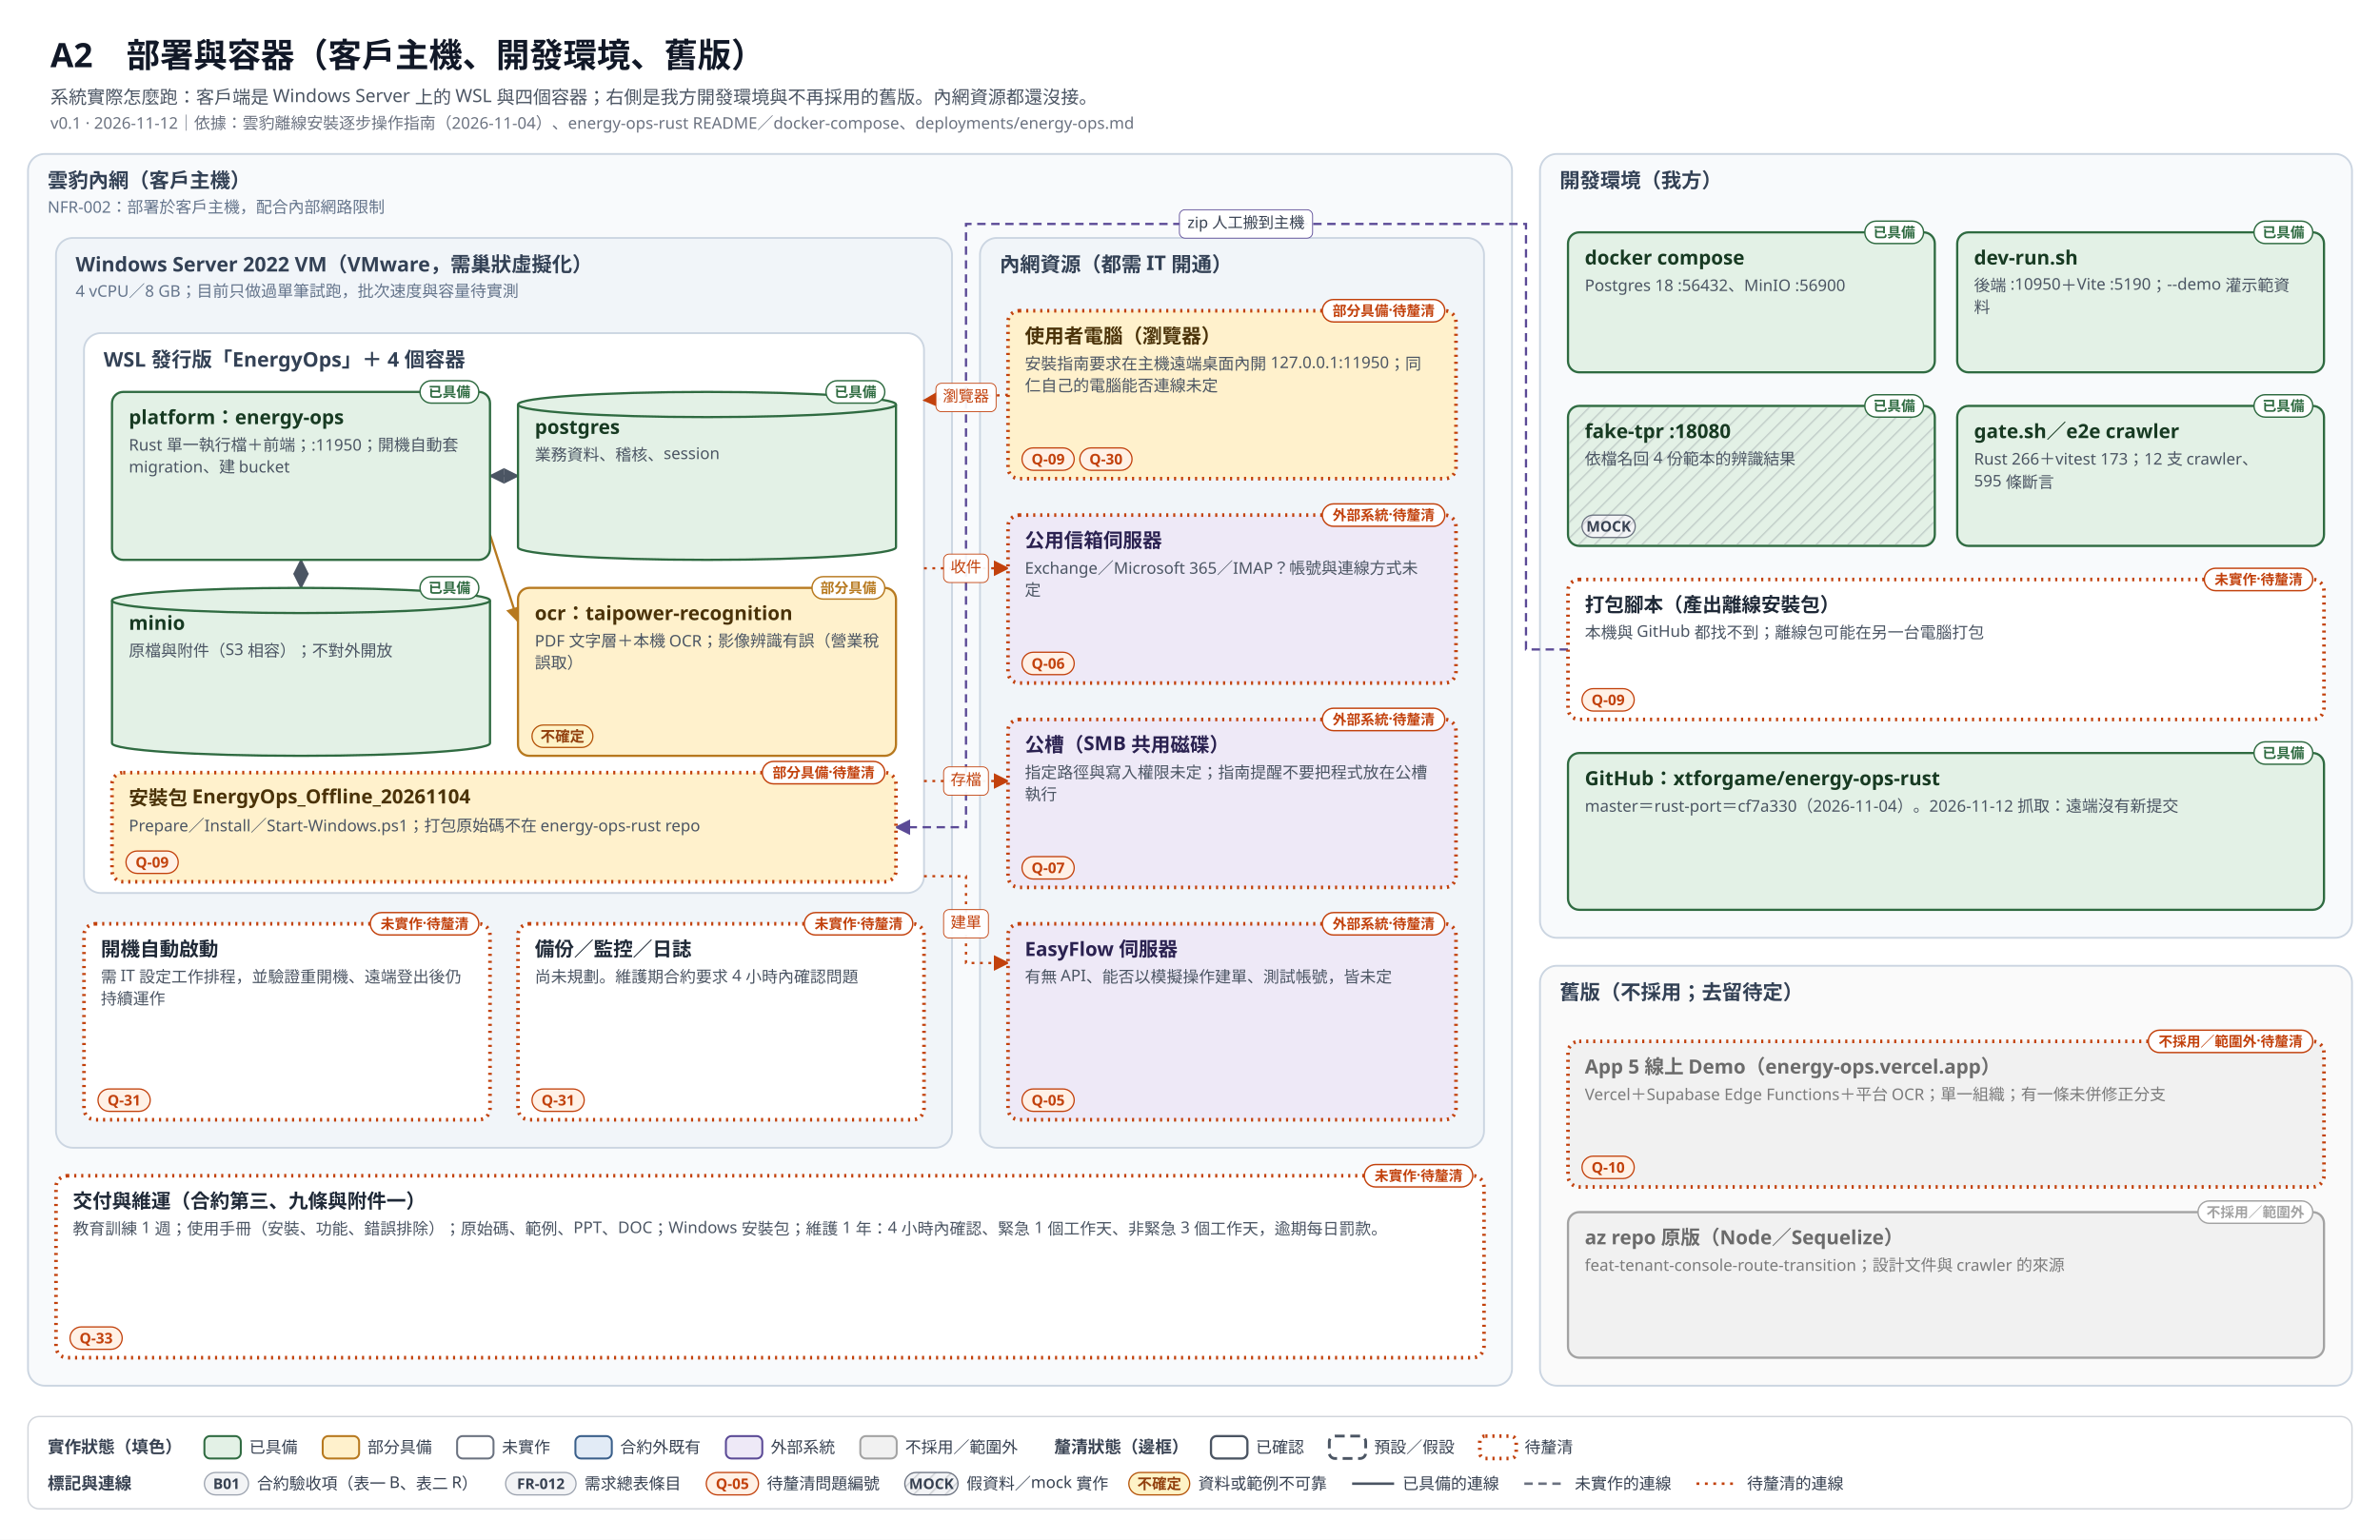
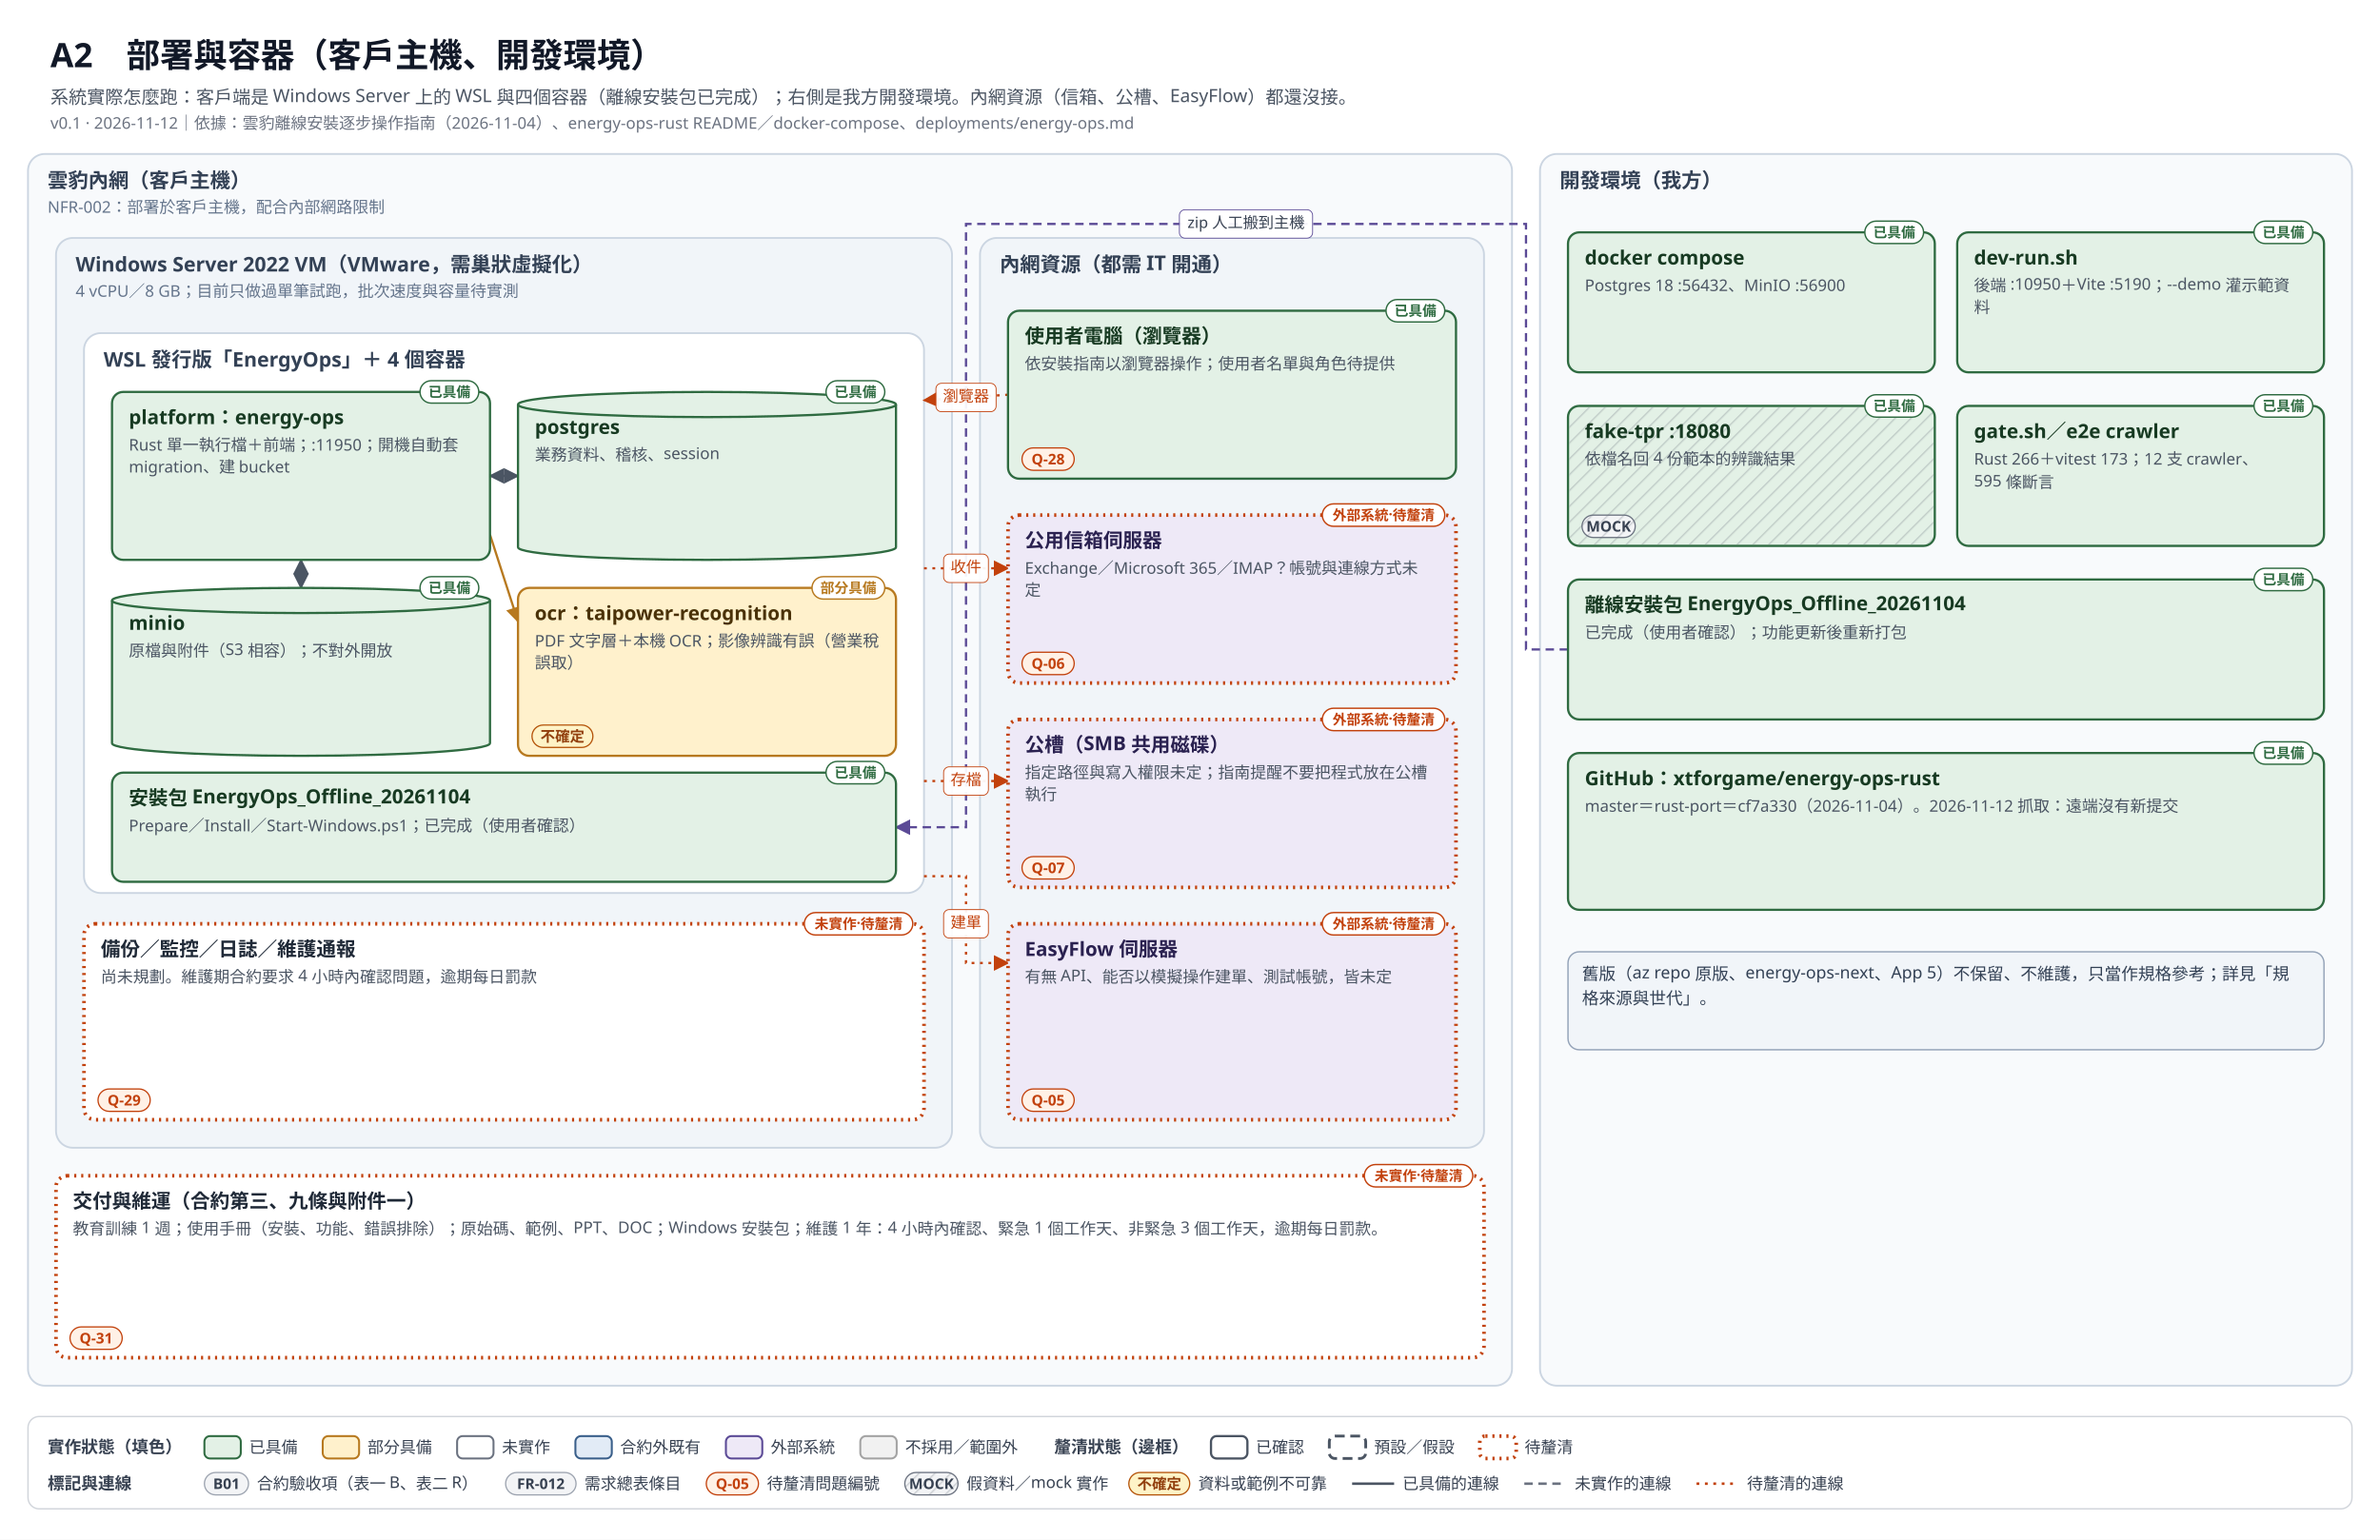
<svg xmlns="http://www.w3.org/2000/svg" width="1700" height="1100" viewBox="0 0 1700 1100" font-family="'PingFang TC','Noto Sans TC','Microsoft JhengHei','Heiti TC',sans-serif">
  <defs>
    <pattern id="hatch" width="8" height="8" patternUnits="userSpaceOnUse" patternTransform="rotate(45)">
      <line x1="0" y1="0" x2="0" y2="8" stroke="#6B7280" stroke-width="2" stroke-opacity="0.28" />
    </pattern>
    <marker id="ah-4B5563" viewBox="0 0 10 10" refX="9" refY="5" markerWidth="7" markerHeight="7" orient="auto-start-reverse">
      <path d="M0,0 L10,5 L0,10 z" fill="#4B5563" />
    </marker>
    <marker id="ah-B7791F" viewBox="0 0 10 10" refX="9" refY="5" markerWidth="7" markerHeight="7" orient="auto-start-reverse">
      <path d="M0,0 L10,5 L0,10 z" fill="#B7791F" />
    </marker>
    <marker id="ah-C2410C" viewBox="0 0 10 10" refX="9" refY="5" markerWidth="7" markerHeight="7" orient="auto-start-reverse">
      <path d="M0,0 L10,5 L0,10 z" fill="#C2410C" />
    </marker>
    <marker id="ah-5B4A96" viewBox="0 0 10 10" refX="9" refY="5" markerWidth="7" markerHeight="7" orient="auto-start-reverse">
      <path d="M0,0 L10,5 L0,10 z" fill="#5B4A96" />
    </marker>
  </defs>
  <rect x="0" y="0" width="1700" height="1100" fill="#FFFFFF" />
-   <text x="36" y="48" font-size="24" font-weight="700" fill="#111827">A2　部署與容器（客戶主機、開發環境、舊版）</text>
-   <text x="36" y="74" font-size="13" fill="#4B5563">系統實際怎麼跑：客戶端是 Windows Server 上的 WSL 與四個容器；右側是我方開發環境與不再採用的舊版。內網資源都還沒接。</text>
+   <text x="36" y="48" font-size="24" font-weight="700" fill="#111827">A2　部署與容器（客戶主機、開發環境）</text>
+   <text x="36" y="74" font-size="13" fill="#4B5563">系統實際怎麼跑：客戶端是 Windows Server 上的 WSL 與四個容器（離線安裝包已完成）；右側是我方開發環境。內網資源（信箱、公槽、EasyFlow）都還沒接。</text>
  <text x="36" y="92" font-size="11.5" fill="#6B7280">v0.1 · 2026-11-12｜依據：雲豹離線安裝逐步操作指南（2026-11-04）、energy-ops-rust README／docker-compose、deployments/energy-ops.md</text>
  <rect x="20" y="110" width="1060" height="880" rx="12" fill="#F8FAFC" stroke="#CBD5E1" stroke-width="1.3" />
  <text x="34" y="134" font-size="14.5" font-weight="700" fill="#334155">雲豹內網（客戶主機）</text>
  <text x="34" y="152" font-size="11.5" fill="#64748B">NFR-002：部署於客戶主機，配合內部網路限制</text>
  <rect x="40" y="170" width="640" height="650" rx="12" fill="#F1F5F9" stroke="#CBD5E1" stroke-width="1.3" />
  <text x="54" y="194" font-size="14.5" font-weight="700" fill="#334155">Windows Server 2022 VM（VMware，需巢狀虛擬化）</text>
  <text x="54" y="212" font-size="11.5" fill="#64748B">4 vCPU／8 GB；目前只做過單筆試跑，批次速度與容量待實測</text>
  <rect x="60" y="238" width="600" height="400" rx="12" fill="#FFFFFF" stroke="#CBD5E1" stroke-width="1.3" />
  <text x="74" y="262" font-size="14.5" font-weight="700" fill="#334155">WSL 發行版「EnergyOps」＋ 4 個容器</text>
  <rect x="700" y="170" width="360" height="650" rx="12" fill="#F1F5F9" stroke="#CBD5E1" stroke-width="1.3" />
  <text x="714" y="194" font-size="14.5" font-weight="700" fill="#334155">內網資源（都需 IT 開通）</text>
-   <rect x="1100" y="110" width="580" height="560" rx="12" fill="#F8FAFC" stroke="#CBD5E1" stroke-width="1.3" />
+   <rect x="1100" y="110" width="580" height="880" rx="12" fill="#F8FAFC" stroke="#CBD5E1" stroke-width="1.3" />
  <text x="1114" y="134" font-size="14.5" font-weight="700" fill="#334155">開發環境（我方）</text>
-   <rect x="1100" y="690" width="580" height="300" rx="12" fill="#FAFAFA" stroke="#CBD5E1" stroke-width="1.3" />
-   <text x="1114" y="714" font-size="14.5" font-weight="700" fill="#334155">舊版（不採用；去留待定）</text>
  <path d="M350.0,340.0 L370.0,340.0" fill="none" stroke="#4B5563" stroke-width="1.6" marker-end="url(#ah-4B5563)" marker-start="url(#ah-4B5563)" />
  <path d="M215.0,400.0 L215.0,420.0" fill="none" stroke="#4B5563" stroke-width="1.6" marker-end="url(#ah-4B5563)" marker-start="url(#ah-4B5563)" />
  <path d="M350.0,382.0 L370.0,444.0" fill="none" stroke="#B7791F" stroke-width="1.6" marker-end="url(#ah-B7791F)" />
  <path d="M720.0,282.0 L660.0,286.0" fill="none" stroke="#C2410C" stroke-width="1.6" stroke-dasharray="2 4" marker-end="url(#ah-C2410C)" />
  <path d="M660.0,406.0 L720.0,406.0" fill="none" stroke="#C2410C" stroke-width="1.6" stroke-dasharray="2 4" marker-end="url(#ah-C2410C)" />
  <path d="M660.0,558.0 L720.0,558.0" fill="none" stroke="#C2410C" stroke-width="1.6" stroke-dasharray="2 4" marker-end="url(#ah-C2410C)" />
  <path d="M660.0,626.0 L690.0,626.0 L690.0,688.0 L720.0,688.0" fill="none" stroke="#C2410C" stroke-width="1.6" stroke-dasharray="2 4" marker-end="url(#ah-C2410C)" />
  <path d="M1120.0,464.0 L1090.0,464.0 L1090.0,160.0 L690.0,160.0 L690.0,591.0 L640.0,591.0" fill="none" stroke="#5B4A96" stroke-width="1.6" stroke-dasharray="6 4" marker-end="url(#ah-5B4A96)" />
  <g data-id="c1" data-impl="done" data-clar="confirmed">
    <rect x="80" y="280" width="270" height="120" rx="8" fill="#E3F1E6" stroke="#2F6B41" stroke-width="1.6" />
    <text x="92" y="303" text-anchor="start" font-size="14" font-weight="650" fill="#173A22">platform：energy-ops</text>
    <text x="92" y="321.92" text-anchor="start" font-size="11.5" fill="#4B5563">Rust 單一執行檔＋前端；:11950；開機自動套</text>
    <text x="92" y="337.56" text-anchor="start" font-size="11.5" fill="#4B5563">migration、建 bucket</text>
    <rect x="300" y="272" width="42" height="16" rx="8" fill="#FFFFFF" stroke="#2F6B41" stroke-width="1" />
    <text x="321" y="283.6" text-anchor="middle" font-size="10" font-weight="600" fill="#2F6B41">已具備</text>
  </g>
  <g data-id="c2" data-impl="done" data-clar="confirmed">
    <path d="M370,289 A135,9 0 0 1 640,289 L640,391 A135,9 0 0 1 370,391 Z" fill="#E3F1E6" stroke="#2F6B41" stroke-width="1.6" />
    <path d="M370,289 A135,9 0 0 0 640,289" fill="none" stroke="#2F6B41" stroke-width="1.6" />
    <text x="382" y="310" text-anchor="start" font-size="14" font-weight="650" fill="#173A22">postgres</text>
    <text x="382" y="328.92" text-anchor="start" font-size="11.5" fill="#4B5563">業務資料、稽核、session</text>
    <rect x="590" y="272" width="42" height="16" rx="8" fill="#FFFFFF" stroke="#2F6B41" stroke-width="1" />
    <text x="611" y="283.6" text-anchor="middle" font-size="10" font-weight="600" fill="#2F6B41">已具備</text>
  </g>
  <g data-id="c3" data-impl="done" data-clar="confirmed">
    <path d="M80,429 A135,9 0 0 1 350,429 L350,531 A135,9 0 0 1 80,531 Z" fill="#E3F1E6" stroke="#2F6B41" stroke-width="1.6" />
    <path d="M80,429 A135,9 0 0 0 350,429" fill="none" stroke="#2F6B41" stroke-width="1.6" />
    <text x="92" y="450" text-anchor="start" font-size="14" font-weight="650" fill="#173A22">minio</text>
    <text x="92" y="468.92" text-anchor="start" font-size="11.5" fill="#4B5563">原檔與附件（S3 相容）；不對外開放</text>
    <rect x="300" y="412" width="42" height="16" rx="8" fill="#FFFFFF" stroke="#2F6B41" stroke-width="1" />
    <text x="321" y="423.6" text-anchor="middle" font-size="10" font-weight="600" fill="#2F6B41">已具備</text>
  </g>
  <g data-id="c4" data-impl="partial" data-clar="confirmed">
    <rect x="370" y="420" width="270" height="120" rx="8" fill="#FFF1CC" stroke="#B7791F" stroke-width="1.6" />
    <text x="382" y="443" text-anchor="start" font-size="14" font-weight="650" fill="#4A3208">ocr：taipower-recognition</text>
    <text x="382" y="461.92" text-anchor="start" font-size="11.5" fill="#4B5563">PDF 文字層＋本機 OCR；影像辨識有誤（營業稅</text>
    <text x="382" y="477.56" text-anchor="start" font-size="11.5" fill="#4B5563">誤取）</text>
    <rect x="380" y="518" width="43.5" height="16" rx="8" fill="#FEF3C7" stroke="#B45309" stroke-width="0.9" />
    <text x="401.75" y="529.8" text-anchor="middle" font-size="10.5" font-weight="600" fill="#92400E">不確定</text>
    <rect x="580" y="412" width="52" height="16" rx="8" fill="#FFFFFF" stroke="#B7791F" stroke-width="1" />
    <text x="606" y="423.6" text-anchor="middle" font-size="10" font-weight="600" fill="#B7791F">部分具備</text>
  </g>
-   <g data-id="pkg" data-impl="partial" data-clar="open">
-     <rect x="80" y="552" width="560" height="78" rx="8" fill="#FFF1CC" stroke="#C2410C" stroke-width="2.6" stroke-dasharray="1.5 3.5" />
-     <text x="92" y="575" text-anchor="start" font-size="14" font-weight="650" fill="#4A3208">安裝包 EnergyOps_Offline_20261104</text>
-     <text x="92" y="593.92" text-anchor="start" font-size="11.5" fill="#4B5563">Prepare／Install／Start-Windows.ps1；打包原始碼不在 energy-ops-rust repo</text>
-     <rect x="90" y="608" width="37.305" height="16" rx="8" fill="#FFF1E6" stroke="#C2410C" stroke-width="0.9" />
-     <text x="108.653" y="619.8" text-anchor="middle" font-size="10.5" font-weight="600" fill="#C2410C">Q-09</text>
-     <rect x="544.5" y="544" width="87.5" height="16" rx="8" fill="#FFFFFF" stroke="#C2410C" stroke-width="1" />
-     <text x="588.25" y="555.6" text-anchor="middle" font-size="10" font-weight="600" fill="#C2410C">部分具備·待釐清</text>
-   </g>
-   <g data-id="ops1" data-impl="todo" data-clar="open">
-     <rect x="60" y="660" width="290" height="140" rx="8" fill="#FFFFFF" stroke="#C2410C" stroke-width="2.6" stroke-dasharray="1.5 3.5" />
-     <text x="72" y="683" text-anchor="start" font-size="14" font-weight="650" fill="#1F2937">開機自動啟動</text>
-     <text x="72" y="701.92" text-anchor="start" font-size="11.5" fill="#4B5563">需 IT 設定工作排程，並驗證重開機、遠端登出後仍</text>
-     <text x="72" y="717.56" text-anchor="start" font-size="11.5" fill="#4B5563">持續運作</text>
+   <g data-id="pkg" data-impl="done" data-clar="confirmed">
+     <rect x="80" y="552" width="560" height="78" rx="8" fill="#E3F1E6" stroke="#2F6B41" stroke-width="1.6" />
+     <text x="92" y="575" text-anchor="start" font-size="14" font-weight="650" fill="#173A22">安裝包 EnergyOps_Offline_20261104</text>
+     <text x="92" y="593.92" text-anchor="start" font-size="11.5" fill="#4B5563">Prepare／Install／Start-Windows.ps1；已完成（使用者確認）</text>
+     <rect x="590" y="544" width="42" height="16" rx="8" fill="#FFFFFF" stroke="#2F6B41" stroke-width="1" />
+     <text x="611" y="555.6" text-anchor="middle" font-size="10" font-weight="600" fill="#2F6B41">已具備</text>
+   </g>
+   <g data-id="ops2" data-impl="todo" data-clar="open">
+     <rect x="60" y="660" width="600" height="140" rx="8" fill="#FFFFFF" stroke="#C2410C" stroke-width="2.6" stroke-dasharray="1.5 3.5" />
+     <text x="72" y="683" text-anchor="start" font-size="14" font-weight="650" fill="#1F2937">備份／監控／日誌／維護通報</text>
+     <text x="72" y="701.92" text-anchor="start" font-size="11.5" fill="#4B5563">尚未規劃。維護期合約要求 4 小時內確認問題，逾期每日罰款</text>
    <rect x="70" y="778" width="37.305" height="16" rx="8" fill="#FFF1E6" stroke="#C2410C" stroke-width="0.9" />
-     <text x="88.653" y="789.8" text-anchor="middle" font-size="10.5" font-weight="600" fill="#C2410C">Q-31</text>
-     <rect x="264.5" y="652" width="77.5" height="16" rx="8" fill="#FFFFFF" stroke="#C2410C" stroke-width="1" />
-     <text x="303.25" y="663.6" text-anchor="middle" font-size="10" font-weight="600" fill="#C2410C">未實作·待釐清</text>
-   </g>
-   <g data-id="ops2" data-impl="todo" data-clar="open">
-     <rect x="370" y="660" width="290" height="140" rx="8" fill="#FFFFFF" stroke="#C2410C" stroke-width="2.6" stroke-dasharray="1.5 3.5" />
-     <text x="382" y="683" text-anchor="start" font-size="14" font-weight="650" fill="#1F2937">備份／監控／日誌</text>
-     <text x="382" y="701.92" text-anchor="start" font-size="11.5" fill="#4B5563">尚未規劃。維護期合約要求 4 小時內確認問題</text>
-     <rect x="380" y="778" width="37.305" height="16" rx="8" fill="#FFF1E6" stroke="#C2410C" stroke-width="0.9" />
-     <text x="398.652" y="789.8" text-anchor="middle" font-size="10.5" font-weight="600" fill="#C2410C">Q-31</text>
+     <text x="88.653" y="789.8" text-anchor="middle" font-size="10.5" font-weight="600" fill="#C2410C">Q-29</text>
    <rect x="574.5" y="652" width="77.5" height="16" rx="8" fill="#FFFFFF" stroke="#C2410C" stroke-width="1" />
    <text x="613.25" y="663.6" text-anchor="middle" font-size="10" font-weight="600" fill="#C2410C">未實作·待釐清</text>
  </g>
-   <g data-id="i1" data-impl="partial" data-clar="open">
-     <rect x="720" y="222" width="320" height="120" rx="8" fill="#FFF1CC" stroke="#C2410C" stroke-width="2.6" stroke-dasharray="1.5 3.5" />
-     <text x="732" y="245" text-anchor="start" font-size="14" font-weight="650" fill="#4A3208">使用者電腦（瀏覽器）</text>
-     <text x="732" y="263.92" text-anchor="start" font-size="11.5" fill="#4B5563">安裝指南要求在主機遠端桌面內開 127.0.0.1:11950；同</text>
-     <text x="732" y="279.56" text-anchor="start" font-size="11.5" fill="#4B5563">仁自己的電腦能否連線未定</text>
+   <g data-id="i1" data-impl="done" data-clar="confirmed">
+     <rect x="720" y="222" width="320" height="120" rx="8" fill="#E3F1E6" stroke="#2F6B41" stroke-width="1.6" />
+     <text x="732" y="245" text-anchor="start" font-size="14" font-weight="650" fill="#173A22">使用者電腦（瀏覽器）</text>
+     <text x="732" y="263.92" text-anchor="start" font-size="11.5" fill="#4B5563">依安裝指南以瀏覽器操作；使用者名單與角色待提供</text>
    <rect x="730" y="320" width="37.305" height="16" rx="8" fill="#FFF1E6" stroke="#C2410C" stroke-width="0.9" />
-     <text x="748.653" y="331.8" text-anchor="middle" font-size="10.5" font-weight="600" fill="#C2410C">Q-09</text>
-     <rect x="771.305" y="320" width="37.305" height="16" rx="8" fill="#FFF1E6" stroke="#C2410C" stroke-width="0.9" />
-     <text x="789.957" y="331.8" text-anchor="middle" font-size="10.5" font-weight="600" fill="#C2410C">Q-30</text>
-     <rect x="944.5" y="214" width="87.5" height="16" rx="8" fill="#FFFFFF" stroke="#C2410C" stroke-width="1" />
-     <text x="988.25" y="225.6" text-anchor="middle" font-size="10" font-weight="600" fill="#C2410C">部分具備·待釐清</text>
+     <text x="748.653" y="331.8" text-anchor="middle" font-size="10.5" font-weight="600" fill="#C2410C">Q-28</text>
+     <rect x="990" y="214" width="42" height="16" rx="8" fill="#FFFFFF" stroke="#2F6B41" stroke-width="1" />
+     <text x="1011" y="225.6" text-anchor="middle" font-size="10" font-weight="600" fill="#2F6B41">已具備</text>
  </g>
  <g data-id="i2" data-impl="external" data-clar="open">
    <rect x="720" y="368" width="320" height="120" rx="8" fill="#EEE9F7" stroke="#C2410C" stroke-width="2.6" stroke-dasharray="1.5 3.5" />
    <text x="732" y="391" text-anchor="start" font-size="14" font-weight="650" fill="#2A2150">公用信箱伺服器</text>
    <text x="732" y="409.92" text-anchor="start" font-size="11.5" fill="#4B5563">Exchange／Microsoft 365／IMAP？帳號與連線方式未</text>
    <text x="732" y="425.56" text-anchor="start" font-size="11.5" fill="#4B5563">定</text>
    <rect x="730" y="466" width="37.305" height="16" rx="8" fill="#FFF1E6" stroke="#C2410C" stroke-width="0.9" />
    <text x="748.653" y="477.8" text-anchor="middle" font-size="10.5" font-weight="600" fill="#C2410C">Q-06</text>
    <rect x="944.5" y="360" width="87.5" height="16" rx="8" fill="#FFFFFF" stroke="#C2410C" stroke-width="1" />
    <text x="988.25" y="371.6" text-anchor="middle" font-size="10" font-weight="600" fill="#C2410C">外部系統·待釐清</text>
  </g>
  <g data-id="i3" data-impl="external" data-clar="open">
    <rect x="720" y="514" width="320" height="120" rx="8" fill="#EEE9F7" stroke="#C2410C" stroke-width="2.6" stroke-dasharray="1.5 3.5" />
    <text x="732" y="537" text-anchor="start" font-size="14" font-weight="650" fill="#2A2150">公槽（SMB 共用磁碟）</text>
    <text x="732" y="555.92" text-anchor="start" font-size="11.5" fill="#4B5563">指定路徑與寫入權限未定；指南提醒不要把程式放在公槽</text>
    <text x="732" y="571.56" text-anchor="start" font-size="11.5" fill="#4B5563">執行</text>
    <rect x="730" y="612" width="37.305" height="16" rx="8" fill="#FFF1E6" stroke="#C2410C" stroke-width="0.9" />
    <text x="748.653" y="623.8" text-anchor="middle" font-size="10.5" font-weight="600" fill="#C2410C">Q-07</text>
    <rect x="944.5" y="506" width="87.5" height="16" rx="8" fill="#FFFFFF" stroke="#C2410C" stroke-width="1" />
    <text x="988.25" y="517.6" text-anchor="middle" font-size="10" font-weight="600" fill="#C2410C">外部系統·待釐清</text>
  </g>
  <g data-id="i4" data-impl="external" data-clar="open">
    <rect x="720" y="660" width="320" height="140" rx="8" fill="#EEE9F7" stroke="#C2410C" stroke-width="2.6" stroke-dasharray="1.5 3.5" />
    <text x="732" y="683" text-anchor="start" font-size="14" font-weight="650" fill="#2A2150">EasyFlow 伺服器</text>
    <text x="732" y="701.92" text-anchor="start" font-size="11.5" fill="#4B5563">有無 API、能否以模擬操作建單、測試帳號，皆未定</text>
    <rect x="730" y="778" width="37.305" height="16" rx="8" fill="#FFF1E6" stroke="#C2410C" stroke-width="0.9" />
    <text x="748.653" y="789.8" text-anchor="middle" font-size="10.5" font-weight="600" fill="#C2410C">Q-05</text>
    <rect x="944.5" y="652" width="87.5" height="16" rx="8" fill="#FFFFFF" stroke="#C2410C" stroke-width="1" />
    <text x="988.25" y="663.6" text-anchor="middle" font-size="10" font-weight="600" fill="#C2410C">外部系統·待釐清</text>
  </g>
  <g data-id="deliv" data-impl="todo" data-clar="open">
    <rect x="40" y="840" width="1020" height="130" rx="8" fill="#FFFFFF" stroke="#C2410C" stroke-width="2.6" stroke-dasharray="1.5 3.5" />
    <text x="52" y="863" text-anchor="start" font-size="14" font-weight="650" fill="#1F2937">交付與維運（合約第三、九條與附件一）</text>
    <text x="52" y="881.92" text-anchor="start" font-size="11.5" fill="#4B5563">教育訓練 1 週；使用手冊（安裝、功能、錯誤排除）；原始碼、範例、PPT、DOC；Windows 安裝包；維護 1 年：4 小時內確認、緊急 1 個工作天、非緊急 3 個工作天，逾期每日罰款。</text>
    <rect x="50" y="948" width="37.305" height="16" rx="8" fill="#FFF1E6" stroke="#C2410C" stroke-width="0.9" />
-     <text x="68.653" y="959.8" text-anchor="middle" font-size="10.5" font-weight="600" fill="#C2410C">Q-33</text>
+     <text x="68.653" y="959.8" text-anchor="middle" font-size="10.5" font-weight="600" fill="#C2410C">Q-31</text>
    <rect x="974.5" y="832" width="77.5" height="16" rx="8" fill="#FFFFFF" stroke="#C2410C" stroke-width="1" />
    <text x="1013.25" y="843.6" text-anchor="middle" font-size="10" font-weight="600" fill="#C2410C">未實作·待釐清</text>
  </g>
  <g data-id="d1" data-impl="done" data-clar="confirmed">
    <rect x="1120" y="166" width="262" height="100" rx="8" fill="#E3F1E6" stroke="#2F6B41" stroke-width="1.6" />
    <text x="1132" y="189" text-anchor="start" font-size="14" font-weight="650" fill="#173A22">docker compose</text>
    <text x="1132" y="207.92" text-anchor="start" font-size="11.5" fill="#4B5563">Postgres 18 :56432、MinIO :56900</text>
    <rect x="1332" y="158" width="42" height="16" rx="8" fill="#FFFFFF" stroke="#2F6B41" stroke-width="1" />
    <text x="1353" y="169.6" text-anchor="middle" font-size="10" font-weight="600" fill="#2F6B41">已具備</text>
  </g>
  <g data-id="d2" data-impl="done" data-clar="confirmed">
    <rect x="1398" y="166" width="262" height="100" rx="8" fill="#E3F1E6" stroke="#2F6B41" stroke-width="1.6" />
    <text x="1410" y="189" text-anchor="start" font-size="14" font-weight="650" fill="#173A22">dev-run.sh</text>
    <text x="1410" y="207.92" text-anchor="start" font-size="11.5" fill="#4B5563">後端 :10950＋Vite :5190；--demo 灌示範資</text>
    <text x="1410" y="223.56" text-anchor="start" font-size="11.5" fill="#4B5563">料</text>
    <rect x="1610" y="158" width="42" height="16" rx="8" fill="#FFFFFF" stroke="#2F6B41" stroke-width="1" />
    <text x="1631" y="169.6" text-anchor="middle" font-size="10" font-weight="600" fill="#2F6B41">已具備</text>
  </g>
  <g data-id="d3" data-impl="done" data-clar="confirmed">
    <rect x="1120" y="290" width="262" height="100" rx="8" fill="#E3F1E6" stroke="#2F6B41" stroke-width="1.6" />
    <rect x="1121" y="291" width="260" height="98" rx="7" fill="url(#hatch)" />
    <text x="1132" y="313" text-anchor="start" font-size="14" font-weight="650" fill="#173A22">fake-tpr :18080</text>
    <text x="1132" y="331.92" text-anchor="start" font-size="11.5" fill="#4B5563">依檔名回 4 份範本的辨識結果</text>
    <rect x="1130" y="368" width="38.04" height="16" rx="8" fill="#F3F4F6" stroke="#6B7280" stroke-width="0.9" />
    <rect x="1130" y="368" width="38.04" height="16" rx="8" fill="url(#hatch)" />
    <text x="1149.02" y="379.8" text-anchor="middle" font-size="10.5" font-weight="600" fill="#374151">MOCK</text>
    <rect x="1332" y="282" width="42" height="16" rx="8" fill="#FFFFFF" stroke="#2F6B41" stroke-width="1" />
    <text x="1353" y="293.6" text-anchor="middle" font-size="10" font-weight="600" fill="#2F6B41">已具備</text>
  </g>
  <g data-id="d4" data-impl="done" data-clar="confirmed">
    <rect x="1398" y="290" width="262" height="100" rx="8" fill="#E3F1E6" stroke="#2F6B41" stroke-width="1.6" />
    <text x="1410" y="313" text-anchor="start" font-size="14" font-weight="650" fill="#173A22">gate.sh／e2e crawler</text>
    <text x="1410" y="331.92" text-anchor="start" font-size="11.5" fill="#4B5563">Rust 266＋vitest 173；12 支 crawler、</text>
    <text x="1410" y="347.56" text-anchor="start" font-size="11.5" fill="#4B5563">595 條斷言</text>
    <rect x="1610" y="282" width="42" height="16" rx="8" fill="#FFFFFF" stroke="#2F6B41" stroke-width="1" />
    <text x="1631" y="293.6" text-anchor="middle" font-size="10" font-weight="600" fill="#2F6B41">已具備</text>
  </g>
-   <g data-id="d5" data-impl="todo" data-clar="open">
-     <rect x="1120" y="414" width="540" height="100" rx="8" fill="#FFFFFF" stroke="#C2410C" stroke-width="2.6" stroke-dasharray="1.5 3.5" />
-     <text x="1132" y="437" text-anchor="start" font-size="14" font-weight="650" fill="#1F2937">打包腳本（產出離線安裝包）</text>
-     <text x="1132" y="455.92" text-anchor="start" font-size="11.5" fill="#4B5563">本機與 GitHub 都找不到；離線包可能在另一台電腦打包</text>
-     <rect x="1130" y="492" width="37.305" height="16" rx="8" fill="#FFF1E6" stroke="#C2410C" stroke-width="0.9" />
-     <text x="1148.652" y="503.8" text-anchor="middle" font-size="10.5" font-weight="600" fill="#C2410C">Q-09</text>
-     <rect x="1574.5" y="406" width="77.5" height="16" rx="8" fill="#FFFFFF" stroke="#C2410C" stroke-width="1" />
-     <text x="1613.25" y="417.6" text-anchor="middle" font-size="10" font-weight="600" fill="#C2410C">未實作·待釐清</text>
+   <g data-id="d5" data-impl="done" data-clar="confirmed">
+     <rect x="1120" y="414" width="540" height="100" rx="8" fill="#E3F1E6" stroke="#2F6B41" stroke-width="1.6" />
+     <text x="1132" y="437" text-anchor="start" font-size="14" font-weight="650" fill="#173A22">離線安裝包 EnergyOps_Offline_20261104</text>
+     <text x="1132" y="455.92" text-anchor="start" font-size="11.5" fill="#4B5563">已完成（使用者確認）；功能更新後重新打包</text>
+     <rect x="1610" y="406" width="42" height="16" rx="8" fill="#FFFFFF" stroke="#2F6B41" stroke-width="1" />
+     <text x="1631" y="417.6" text-anchor="middle" font-size="10" font-weight="600" fill="#2F6B41">已具備</text>
  </g>
  <g data-id="d6" data-impl="done" data-clar="confirmed">
    <rect x="1120" y="538" width="540" height="112" rx="8" fill="#E3F1E6" stroke="#2F6B41" stroke-width="1.6" />
    <text x="1132" y="561" text-anchor="start" font-size="14" font-weight="650" fill="#173A22">GitHub：xtforgame/energy-ops-rust</text>
    <text x="1132" y="579.92" text-anchor="start" font-size="11.5" fill="#4B5563">master＝rust-port＝cf7a330（2026-11-04）。2026-11-12 抓取：遠端沒有新提交</text>
    <rect x="1610" y="530" width="42" height="16" rx="8" fill="#FFFFFF" stroke="#2F6B41" stroke-width="1" />
    <text x="1631" y="541.6" text-anchor="middle" font-size="10" font-weight="600" fill="#2F6B41">已具備</text>
  </g>
-   <g data-id="l1" data-impl="dropped" data-clar="open">
-     <rect x="1120" y="744" width="540" height="104" rx="8" fill="#F1F1F1" stroke="#C2410C" stroke-width="2.6" stroke-dasharray="1.5 3.5" />
-     <text x="1132" y="767" text-anchor="start" font-size="14" font-weight="650" fill="#6B6B6B">App 5 線上 Demo（energy-ops.vercel.app）</text>
-     <text x="1132" y="785.92" text-anchor="start" font-size="11.5" fill="#7B7B7B">Vercel＋Supabase Edge Functions＋平台 OCR；單一組織；有一條未併修正分支</text>
-     <rect x="1130" y="826" width="37.305" height="16" rx="8" fill="#FFF1E6" stroke="#C2410C" stroke-width="0.9" />
-     <text x="1148.652" y="837.8" text-anchor="middle" font-size="10.5" font-weight="600" fill="#C2410C">Q-10</text>
-     <rect x="1534.5" y="736" width="117.5" height="16" rx="8" fill="#FFFFFF" stroke="#C2410C" stroke-width="1" />
-     <text x="1593.25" y="747.6" text-anchor="middle" font-size="10" font-weight="600" fill="#C2410C">不採用／範圍外·待釐清</text>
-   </g>
-   <g data-id="l2" data-impl="dropped" data-clar="confirmed">
-     <rect x="1120" y="866" width="540" height="104" rx="8" fill="#F1F1F1" stroke="#A3A3A3" stroke-width="1.6" />
-     <text x="1132" y="889" text-anchor="start" font-size="14" font-weight="650" fill="#6B6B6B">az repo 原版（Node／Sequelize）</text>
-     <text x="1132" y="907.92" text-anchor="start" font-size="11.5" fill="#7B7B7B">feat-tenant-console-route-transition；設計文件與 crawler 的來源</text>
-     <rect x="1570" y="858" width="82" height="16" rx="8" fill="#FFFFFF" stroke="#A3A3A3" stroke-width="1" />
-     <text x="1611" y="869.6" text-anchor="middle" font-size="10" font-weight="600" fill="#A3A3A3">不採用／範圍外</text>
-   </g>
+   <rect x="1120" y="680" width="540" height="70" rx="8" fill="#F1F5F9" stroke="#94A3B8" stroke-width="1" />
+   <text x="1130" y="700" font-size="12" fill="#334155">舊版（az repo 原版、energy-ops-next、App 5）不保留、不維護，只當作規格參考；詳見「規</text>
+   <text x="1130" y="717.4" font-size="12" fill="#334155">格來源與世代」。</text>
  <rect x="668.5" y="273.85" width="43" height="20.3" rx="4" fill="#FFFFFF" fill-opacity="0.93" stroke="#C2410C" stroke-width="0.6" />
  <text x="690" y="286.85" text-anchor="middle" font-size="11" fill="#C2410C">瀏覽器</text>
  <rect x="674" y="395.87" width="32" height="20.3" rx="4" fill="#FFFFFF" fill-opacity="0.93" stroke="#C2410C" stroke-width="0.6" />
  <text x="690" y="408.87" text-anchor="middle" font-size="11" fill="#C2410C">收件</text>
  <rect x="674" y="547.87" width="32" height="20.3" rx="4" fill="#FFFFFF" fill-opacity="0.93" stroke="#C2410C" stroke-width="0.6" />
  <text x="690" y="560.87" text-anchor="middle" font-size="11" fill="#C2410C">存檔</text>
  <rect x="674" y="649.85" width="32" height="20.3" rx="4" fill="#FFFFFF" fill-opacity="0.93" stroke="#C2410C" stroke-width="0.6" />
  <text x="690" y="662.85" text-anchor="middle" font-size="11" fill="#C2410C">建單</text>
  <rect x="842.43" y="149.85" width="95.14" height="20.3" rx="4" fill="#FFFFFF" fill-opacity="0.93" stroke="#5B4A96" stroke-width="0.6" />
  <text x="890" y="162.85" text-anchor="middle" font-size="11" fill="#374151">zip 人工搬到主機</text>
  <rect x="20" y="1012" width="1660" height="66" rx="8" fill="#FFFFFF" stroke="#D1D5DB" />
  <text x="34" y="1038" font-size="12" font-weight="700" fill="#374151">實作狀態（填色）</text>
  <rect x="146" y="1026" width="26" height="16" rx="4" fill="#E3F1E6" stroke="#2F6B41" stroke-width="1.4" />
  <text x="178" y="1038" font-size="11.5" fill="#374151">已具備</text>
  <rect x="230.5" y="1026" width="26" height="16" rx="4" fill="#FFF1CC" stroke="#B7791F" stroke-width="1.4" />
  <text x="262.5" y="1038" font-size="11.5" fill="#374151">部分具備</text>
  <rect x="326.5" y="1026" width="26" height="16" rx="4" fill="#FFFFFF" stroke="#6B7280" stroke-width="1.4" />
  <text x="358.5" y="1038" font-size="11.5" fill="#374151">未實作</text>
  <rect x="411" y="1026" width="26" height="16" rx="4" fill="#E2EBF6" stroke="#3A5F8A" stroke-width="1.4" />
  <text x="443" y="1038" font-size="11.5" fill="#374151">合約外既有</text>
  <rect x="518.5" y="1026" width="26" height="16" rx="4" fill="#EEE9F7" stroke="#5B4A96" stroke-width="1.4" />
  <text x="550.5" y="1038" font-size="11.5" fill="#374151">外部系統</text>
  <rect x="614.5" y="1026" width="26" height="16" rx="4" fill="#F1F1F1" stroke="#A3A3A3" stroke-width="1.4" />
  <text x="646.5" y="1038" font-size="11.5" fill="#374151">不採用／範圍外</text>
  <text x="753" y="1038" font-size="12" font-weight="700" fill="#374151">釐清狀態（邊框）</text>
  <rect x="865" y="1026" width="26" height="16" rx="4" fill="#FFFFFF" stroke="#4B5563" stroke-width="1.6" />
  <text x="897" y="1038" font-size="11.5" fill="#374151">已確認</text>
  <rect x="949.5" y="1026" width="26" height="16" rx="4" fill="#FFFFFF" stroke="#4B5563" stroke-width="2" stroke-dasharray="7 4" />
  <text x="981.5" y="1038" font-size="11.5" fill="#374151">預設／假設</text>
  <rect x="1057" y="1026" width="26" height="16" rx="4" fill="#FFFFFF" stroke="#C2410C" stroke-width="2.6" stroke-dasharray="1.5 3.5" />
  <text x="1089" y="1038" font-size="11.5" fill="#374151">待釐清</text>
  <text x="34" y="1064" font-size="12" font-weight="700" fill="#374151">標記與連線</text>
  <rect x="146" y="1052" width="31.53" height="16" rx="8" fill="#F3F4F6" stroke="#9CA3AF" stroke-width="0.9" />
  <text x="161.765" y="1063.8" text-anchor="middle" font-size="10.5" font-weight="600" fill="#374151">B01</text>
  <text x="183.53" y="1064" font-size="11.5" fill="#374151">合約驗收項（表一 B、表二 R）</text>
  <rect x="361.15" y="1052" width="50.325" height="16" rx="8" fill="#F3F4F6" stroke="#9CA3AF" stroke-width="0.9" />
  <text x="386.312" y="1063.8" text-anchor="middle" font-size="10.5" font-weight="600" fill="#374151">FR-012</text>
  <text x="417.475" y="1064" font-size="11.5" fill="#374151">需求總表條目</text>
  <rect x="504.475" y="1052" width="37.305" height="16" rx="8" fill="#FFF1E6" stroke="#C2410C" stroke-width="0.9" />
  <text x="523.127" y="1063.8" text-anchor="middle" font-size="10.5" font-weight="600" fill="#C2410C">Q-05</text>
  <text x="547.78" y="1064" font-size="11.5" fill="#374151">待釐清問題編號</text>
  <rect x="646.28" y="1052" width="38.04" height="16" rx="8" fill="#F3F4F6" stroke="#6B7280" stroke-width="0.9" />
  <rect x="646.28" y="1052" width="38.04" height="16" rx="8" fill="url(#hatch)" />
  <text x="665.3" y="1063.8" text-anchor="middle" font-size="10.5" font-weight="600" fill="#374151">MOCK</text>
  <text x="690.32" y="1064" font-size="11.5" fill="#374151">假資料／mock 實作</text>
  <rect x="806.3" y="1052" width="43.5" height="16" rx="8" fill="#FEF3C7" stroke="#B45309" stroke-width="0.9" />
  <text x="828.05" y="1063.8" text-anchor="middle" font-size="10.5" font-weight="600" fill="#92400E">不確定</text>
  <text x="855.8" y="1064" font-size="11.5" fill="#374151">資料或範例不可靠</text>
  <line x1="965.8" y1="1060" x2="995.8" y2="1060" stroke="#4B5563" stroke-width="1.8" />
  <text x="1001.8" y="1064" font-size="11.5" fill="#374151">已具備的連線</text>
  <line x1="1088.8" y1="1060" x2="1118.8" y2="1060" stroke="#6B7280" stroke-width="1.8" stroke-dasharray="6 4" />
  <text x="1124.8" y="1064" font-size="11.5" fill="#374151">未實作的連線</text>
  <line x1="1211.8" y1="1060" x2="1241.8" y2="1060" stroke="#C2410C" stroke-width="1.8" stroke-dasharray="2 4" />
  <text x="1247.8" y="1064" font-size="11.5" fill="#374151">待釐清的連線</text>
</svg>
